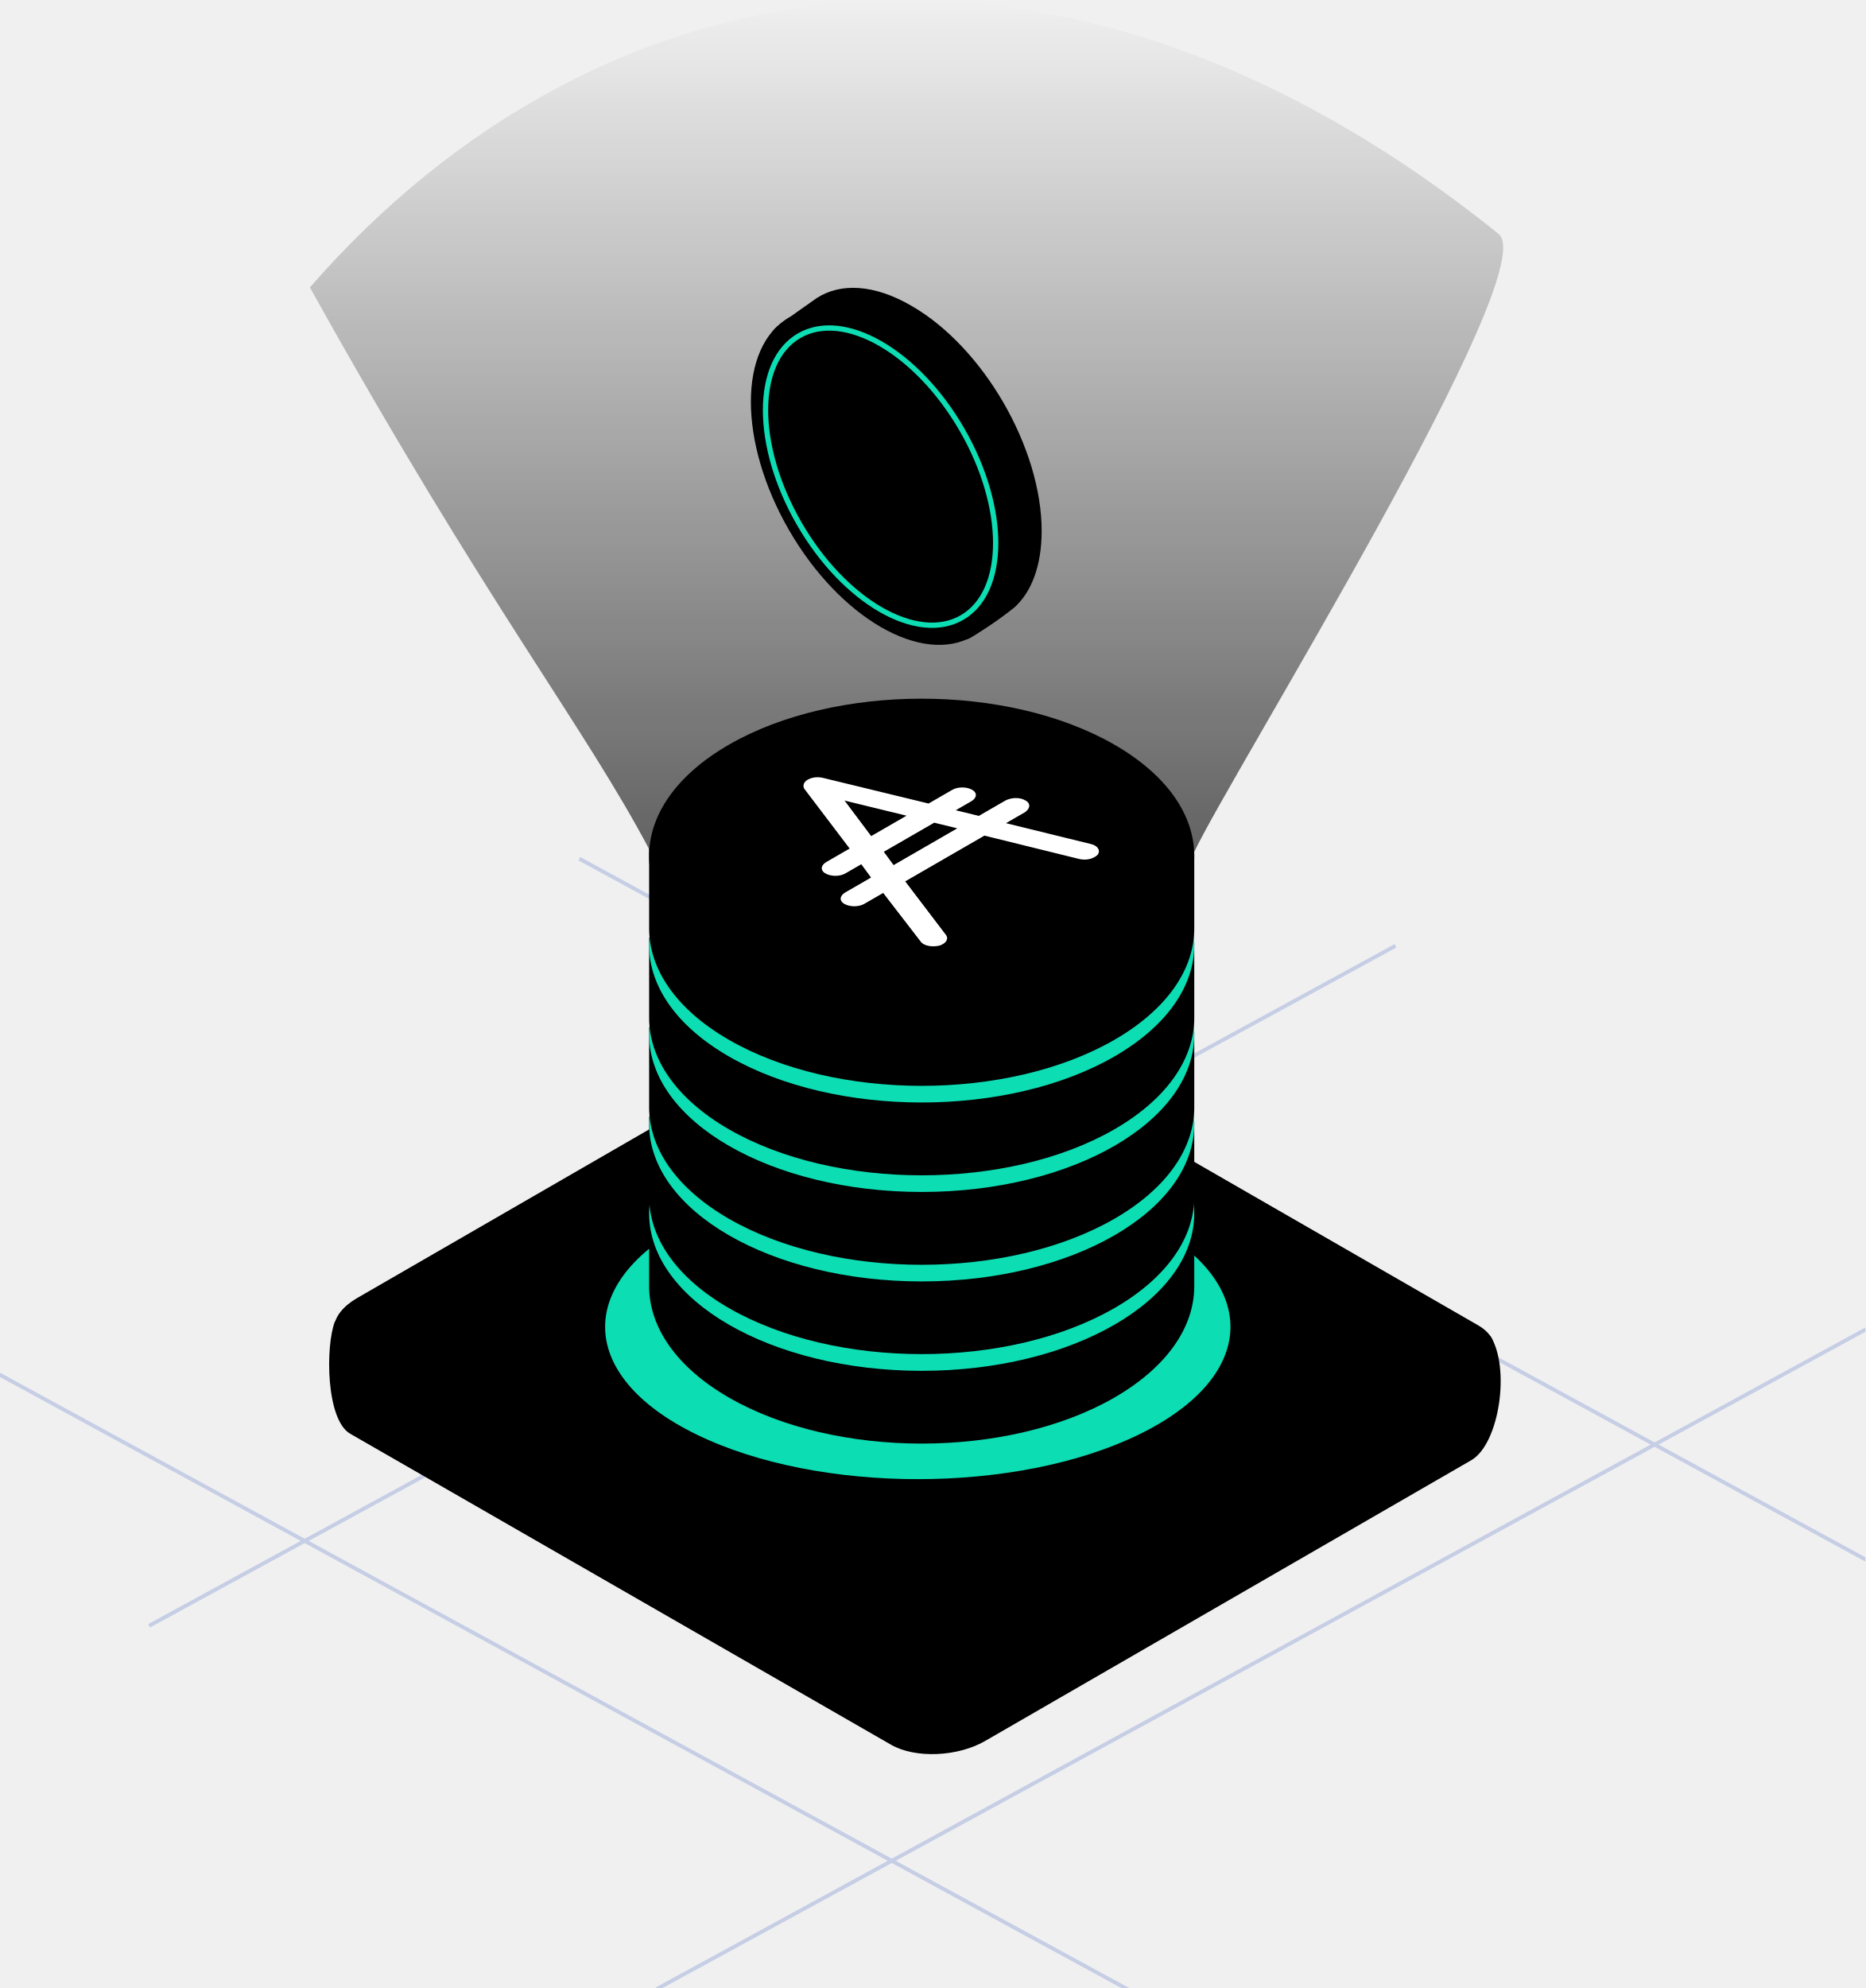
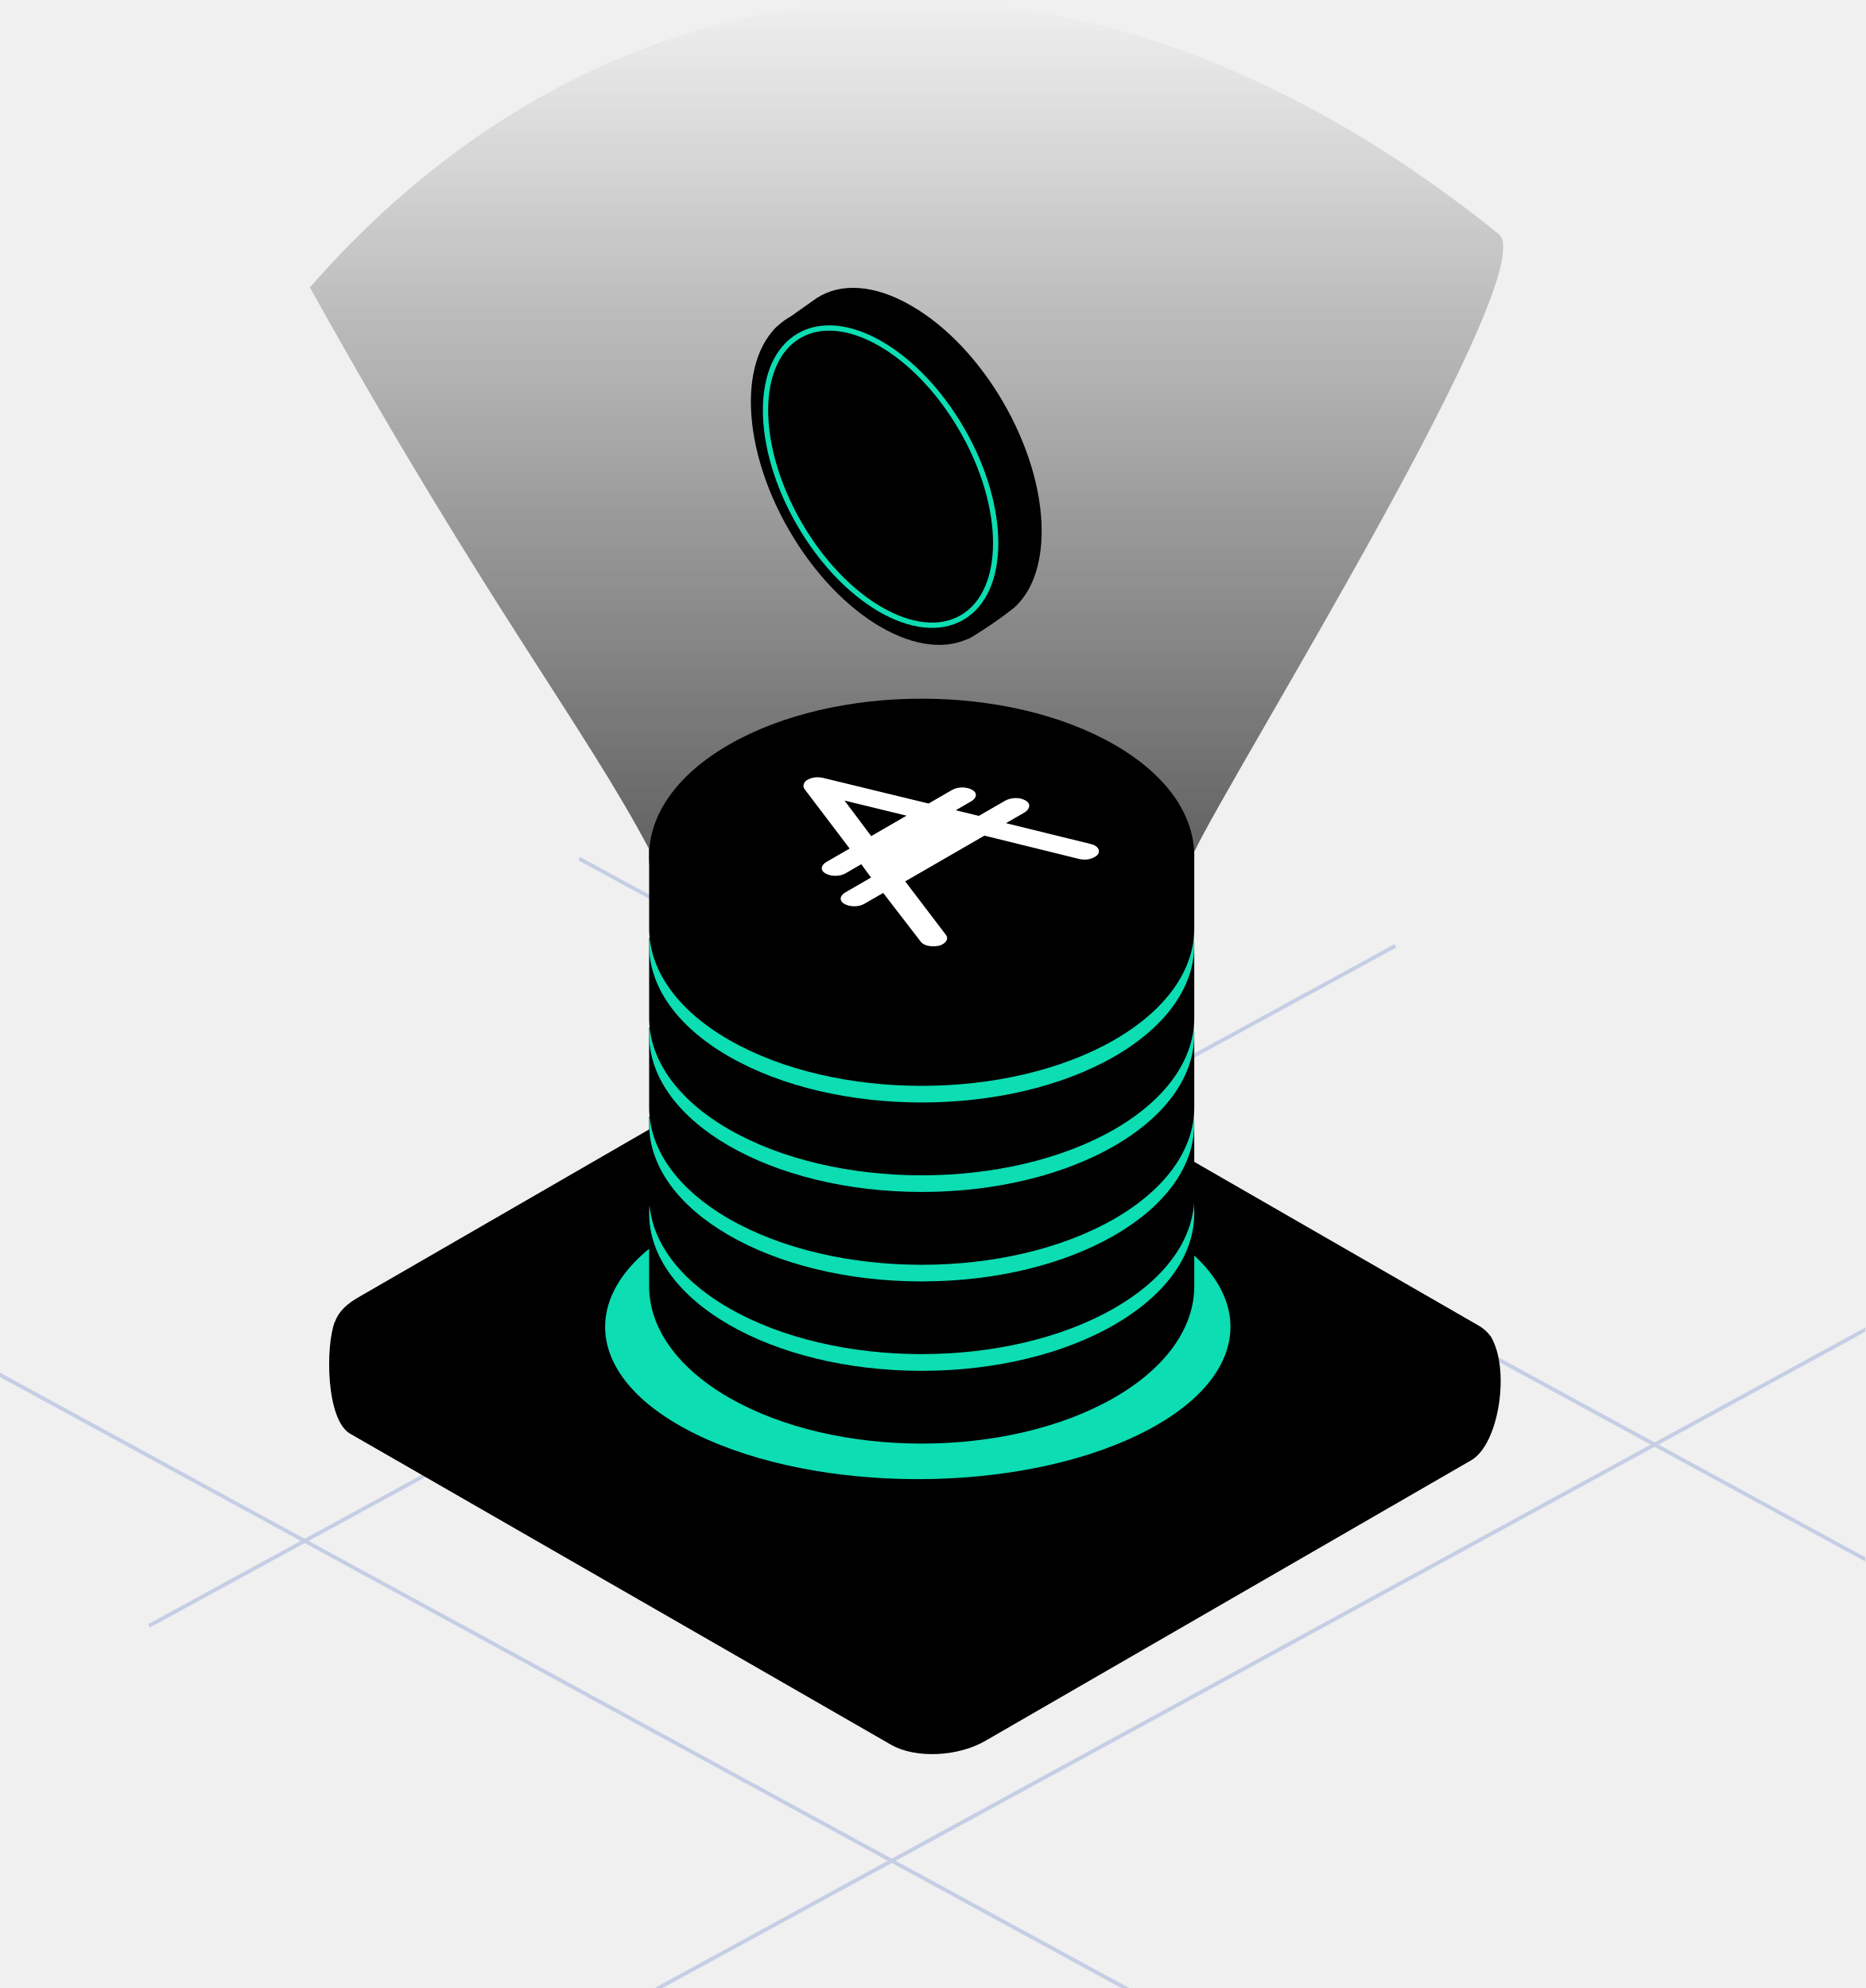
<svg xmlns="http://www.w3.org/2000/svg" width="244" height="260" viewBox="0 0 244 260" fill="none">
  <g clip-path="url(#clip0_6993_206134)">
    <g opacity="0.2">
      <path d="M85.917 260.128L260.684 164.795" stroke="#1D45BA" stroke-width="0.5" />
      <path d="M19.504 212.629L182.535 123.699" stroke="#1D45BA" stroke-width="0.5" />
      <path d="M75.777 112.302L259.882 212.6" stroke="#1D45BA" stroke-width="0.5" />
      <path d="M-4.011 177.628L150.317 261.705" stroke="#1D45BA" stroke-width="0.5" />
    </g>
    <path d="M116.556 228.184L45.8 187.505C42.642 185.68 42.562 176.094 43.795 172.866L110.199 138.373C113.849 136.267 119.423 136.036 122.592 137.861L194.951 174.721C197.608 178.912 196.114 188.859 192.455 190.974L128.948 227.643C125.329 229.779 119.724 230.009 116.556 228.184Z" fill="url(#paint0_linear_6993_206134)" />
    <path d="M116.555 217.656L45.8 176.926C42.641 175.101 43.042 171.913 46.692 169.777L110.199 133.108C113.848 131.003 119.423 130.762 122.591 132.597L193.347 173.327C196.515 175.152 196.114 178.34 192.454 180.476L128.948 217.145C125.328 219.25 119.724 219.481 116.555 217.656Z" fill="url(#paint1_linear_6993_206134)" />
    <path d="M116.455 212.933L53.981 176.987C50.823 175.162 51.224 171.973 54.874 169.837L110.289 137.831C113.939 135.725 119.513 135.495 122.682 137.32L185.155 173.267C188.324 175.091 187.923 178.28 184.263 180.416L128.838 212.422C125.198 214.578 119.624 214.758 116.455 212.933Z" fill="url(#paint2_linear_6993_206134)" />
    <path d="M118.961 198.665C145.796 198.665 167.549 188.07 167.549 175.001C167.549 161.932 145.796 151.337 118.961 151.337C92.127 151.337 70.374 161.932 70.374 175.001C70.374 188.07 92.127 198.665 118.961 198.665Z" fill="url(#paint3_linear_6993_206134)" />
    <path d="M148.971 187.615C132.999 195.396 107.101 195.396 91.119 187.615C75.137 179.834 75.197 167.21 91.119 159.429C107.041 151.648 132.999 151.648 148.971 159.429C164.943 167.21 164.953 179.834 148.971 187.615Z" fill="#0CDDB3" />
    <path d="M84.912 157.745L156.219 158.336V168.223C156.219 173.497 152.73 178.761 145.772 182.782C131.845 190.804 109.276 190.804 95.35 182.782C88.391 178.771 84.912 173.497 84.912 168.223V157.745Z" fill="url(#paint4_linear_6993_206134)" />
    <path d="M120.566 179.283C140.257 179.283 156.219 170.066 156.219 158.697C156.219 147.328 140.257 138.112 120.566 138.112C100.875 138.112 84.912 147.328 84.912 158.697C84.912 170.066 100.875 179.283 120.566 179.283Z" fill="#0CDDB3" />
-     <path fill-rule="evenodd" clip-rule="evenodd" d="M98.844 145.549C93.299 148.75 90.021 153.084 90.021 157.745C90.021 162.406 93.299 166.739 98.844 169.941C104.374 173.133 112.052 175.126 120.566 175.126C129.08 175.126 136.759 173.133 142.289 169.941C147.834 166.739 151.111 162.406 151.111 157.745C151.111 153.084 147.834 148.75 142.289 145.549C136.759 142.356 129.08 140.363 120.566 140.363C112.052 140.363 104.374 142.356 98.844 145.549ZM98.248 144.515C103.989 141.201 111.881 139.17 120.566 139.17C129.251 139.17 137.144 141.201 142.885 144.515C148.611 147.821 152.305 152.477 152.305 157.745C152.305 163.013 148.611 167.669 142.885 170.974C137.144 174.289 129.251 176.32 120.566 176.32C111.881 176.32 103.989 174.289 98.248 170.974C92.522 167.669 88.828 163.013 88.828 157.745C88.828 152.477 92.522 147.821 98.248 144.515Z" fill="#0CDDB3" />
+     <path fillRule="evenodd" clipRule="evenodd" d="M98.844 145.549C93.299 148.75 90.021 153.084 90.021 157.745C90.021 162.406 93.299 166.739 98.844 169.941C104.374 173.133 112.052 175.126 120.566 175.126C129.08 175.126 136.759 173.133 142.289 169.941C147.834 166.739 151.111 162.406 151.111 157.745C151.111 153.084 147.834 148.75 142.289 145.549C136.759 142.356 129.08 140.363 120.566 140.363C112.052 140.363 104.374 142.356 98.844 145.549ZM98.248 144.515C103.989 141.201 111.881 139.17 120.566 139.17C129.251 139.17 137.144 141.201 142.885 144.515C148.611 147.821 152.305 152.477 152.305 157.745C152.305 163.013 148.611 167.669 142.885 170.974C137.144 174.289 129.251 176.32 120.566 176.32C111.881 176.32 103.989 174.289 98.248 170.974C92.522 167.669 88.828 163.013 88.828 157.745C88.828 152.477 92.522 147.821 98.248 144.515Z" fill="#0CDDB3" />
    <path d="M116.816 146.575L112.294 143.978L108.183 146.394L112.314 148.78L108.183 151.157L104.062 148.78L99.932 151.157L104.062 153.543L99.932 155.92L120.566 167.832L124.687 165.455L128.817 167.832L132.938 165.455L128.817 163.069L132.938 160.693L137.059 163.069L141.19 160.693L136.688 158.086C136.992 157.757 137.224 157.37 137.372 156.948C137.519 156.526 137.578 156.079 137.546 155.633C137.513 155.187 137.388 154.753 137.18 154.357C136.973 153.961 136.686 153.613 136.337 153.333C134.356 151.722 131.872 150.86 129.319 150.896C129.188 149.212 127.604 147.678 125.098 146.815C122.42 145.929 119.541 145.845 116.816 146.575ZM108.183 155.88L118.5 149.934C119.138 149.607 119.844 149.437 120.561 149.437C121.277 149.437 121.983 149.607 122.621 149.934C122.87 150.017 123.086 150.177 123.24 150.39C123.393 150.603 123.476 150.859 123.476 151.122C123.476 151.384 123.393 151.64 123.24 151.854C123.086 152.067 122.87 152.226 122.621 152.31L112.294 158.266L108.183 155.88ZM130.873 157.073L120.566 163.029L116.435 160.652L126.752 154.696C127.39 154.37 128.096 154.2 128.812 154.2C129.529 154.2 130.235 154.37 130.873 154.696C131.122 154.78 131.338 154.94 131.491 155.153C131.645 155.366 131.727 155.622 131.727 155.885C131.727 156.147 131.645 156.403 131.491 156.616C131.338 156.83 131.122 156.989 130.873 157.073Z" fill="white" />
    <path d="M84.912 146.043L156.219 146.635V156.531C156.219 161.796 152.73 167.07 145.772 171.081C131.845 179.102 109.276 179.102 95.35 171.081C88.391 167.07 84.912 161.796 84.912 156.531V146.043Z" fill="url(#paint5_linear_6993_206134)" />
    <path d="M120.566 167.591C140.257 167.591 156.219 158.375 156.219 147.006C156.219 135.637 140.257 126.42 120.566 126.42C100.875 126.42 84.912 135.637 84.912 147.006C84.912 158.375 100.875 167.591 120.566 167.591Z" fill="#0CDDB3" />
-     <path fill-rule="evenodd" clip-rule="evenodd" d="M98.844 133.847C93.299 137.049 90.021 141.382 90.021 146.043C90.021 150.704 93.299 155.038 98.844 158.239C104.374 161.432 112.052 163.425 120.566 163.425C129.08 163.425 136.759 161.432 142.289 158.239C147.834 155.038 151.111 150.704 151.111 146.043C151.111 141.382 147.834 137.049 142.289 133.847C136.759 130.655 129.08 128.661 120.566 128.661C112.052 128.661 104.374 130.655 98.844 133.847ZM98.248 132.814C103.989 129.499 111.881 127.468 120.566 127.468C129.251 127.468 137.144 129.499 142.885 132.814C148.611 136.119 152.305 140.775 152.305 146.043C152.305 151.311 148.611 155.967 142.885 159.273C137.144 162.587 129.251 164.618 120.566 164.618C111.881 164.618 103.989 162.587 98.248 159.273C92.522 155.967 88.828 151.311 88.828 146.043C88.828 140.775 92.522 136.119 98.248 132.814Z" fill="#0CDDB3" />
+     <path fillRule="evenodd" clipRule="evenodd" d="M98.844 133.847C93.299 137.049 90.021 141.382 90.021 146.043C90.021 150.704 93.299 155.038 98.844 158.239C104.374 161.432 112.052 163.425 120.566 163.425C129.08 163.425 136.759 161.432 142.289 158.239C147.834 155.038 151.111 150.704 151.111 146.043C151.111 141.382 147.834 137.049 142.289 133.847C136.759 130.655 129.08 128.661 120.566 128.661C112.052 128.661 104.374 130.655 98.844 133.847ZM98.248 132.814C103.989 129.499 111.881 127.468 120.566 127.468C129.251 127.468 137.144 129.499 142.885 132.814C148.611 136.119 152.305 140.775 152.305 146.043C152.305 151.311 148.611 155.967 142.885 159.273C137.144 162.587 129.251 164.618 120.566 164.618C111.881 164.618 103.989 162.587 98.248 159.273C92.522 155.967 88.828 151.311 88.828 146.043C88.828 140.775 92.522 136.119 98.248 132.814Z" fill="#0CDDB3" />
    <path d="M116.816 134.883L112.314 132.276L108.183 134.663L112.314 137.039L108.183 139.425L104.062 137.039L99.932 139.425L104.062 141.802L99.932 144.188L120.566 156.1L124.687 153.714L128.817 156.1L132.938 153.714L128.817 151.337L132.938 148.951L137.059 151.337L141.19 148.951L136.688 146.394C136.992 146.066 137.224 145.679 137.372 145.257C137.519 144.835 137.578 144.387 137.546 143.941C137.513 143.496 137.388 143.061 137.18 142.666C136.973 142.27 136.686 141.921 136.337 141.641C134.361 140.022 131.873 139.159 129.319 139.205C129.188 137.52 127.604 135.986 125.098 135.124C122.421 134.232 119.54 134.148 116.816 134.883ZM108.183 144.188L118.5 138.232C119.138 137.906 119.844 137.735 120.561 137.735C121.277 137.735 121.983 137.906 122.621 138.232C122.869 138.318 123.084 138.48 123.236 138.693C123.388 138.907 123.469 139.163 123.469 139.425C123.469 139.688 123.388 139.944 123.236 140.157C123.084 140.371 122.869 140.532 122.621 140.619L112.294 146.565L108.183 144.188ZM130.873 145.391L120.566 151.347L116.435 148.961L126.752 143.005C127.391 142.684 128.097 142.517 128.812 142.517C129.528 142.517 130.233 142.684 130.873 143.005C131.121 143.091 131.335 143.252 131.487 143.466C131.639 143.68 131.721 143.936 131.721 144.198C131.721 144.461 131.639 144.716 131.487 144.93C131.335 145.144 131.121 145.305 130.873 145.391Z" fill="white" />
    <path d="M84.912 134.362L156.219 134.953V144.84C156.219 150.114 152.73 155.378 145.772 159.399C131.845 167.421 109.276 167.421 95.35 159.399C88.391 155.388 84.912 150.114 84.912 144.84V134.362Z" fill="url(#paint6_linear_6993_206134)" />
    <path d="M120.566 155.89C140.257 155.89 156.219 146.673 156.219 135.304C156.219 123.935 140.257 114.719 120.566 114.719C100.875 114.719 84.912 123.935 84.912 135.304C84.912 146.673 100.875 155.89 120.566 155.89Z" fill="#0CDDB3" />
-     <path fill-rule="evenodd" clip-rule="evenodd" d="M120.566 116.97C112.675 116.97 104.815 118.709 98.846 122.154C92.874 125.601 90.026 130.037 90.027 134.351C90.028 138.666 92.879 143.103 98.847 146.549C104.81 149.994 112.669 151.733 120.562 151.733C128.455 151.733 136.317 149.994 142.286 146.549C148.258 143.097 151.109 138.661 151.109 134.348C151.109 130.035 148.258 125.601 142.286 122.154C136.317 118.709 128.457 116.97 120.566 116.97ZM120.566 115.777C128.611 115.777 136.689 117.547 142.882 121.121C149.072 124.693 152.302 129.458 152.302 134.348C152.302 139.237 149.072 144.005 142.882 147.582L142.882 147.583C136.689 151.157 128.609 152.927 120.562 152.927C112.516 152.927 104.438 151.157 98.25 147.582C92.065 144.01 88.835 139.242 88.834 134.352C88.833 129.461 92.06 124.693 98.25 121.121C104.443 117.547 112.521 115.777 120.566 115.777Z" fill="#0CDDB3" />
+     <path fillRule="evenodd" clipRule="evenodd" d="M120.566 116.97C112.675 116.97 104.815 118.709 98.846 122.154C92.874 125.601 90.026 130.037 90.027 134.351C90.028 138.666 92.879 143.103 98.847 146.549C104.81 149.994 112.669 151.733 120.562 151.733C128.455 151.733 136.317 149.994 142.286 146.549C148.258 143.097 151.109 138.661 151.109 134.348C151.109 130.035 148.258 125.601 142.286 122.154C136.317 118.709 128.457 116.97 120.566 116.97ZM120.566 115.777C128.611 115.777 136.689 117.547 142.882 121.121C149.072 124.693 152.302 129.458 152.302 134.348C152.302 139.237 149.072 144.005 142.882 147.582L142.882 147.583C136.689 151.157 128.609 152.927 120.562 152.927C112.516 152.927 104.438 151.157 98.25 147.582C92.065 144.01 88.835 139.242 88.834 134.352C88.833 129.461 92.06 124.693 98.25 121.121C104.443 117.547 112.521 115.777 120.566 115.777Z" fill="#0CDDB3" />
    <path d="M116.816 123.182L112.294 120.585L108.163 122.961L112.294 125.338L108.163 127.714L104.062 125.338L99.932 127.714L104.062 130.1L99.932 132.477L120.566 144.389L124.687 142.012L128.817 144.389L132.938 142.012L128.817 139.626L132.938 137.25L137.059 139.626L141.19 137.25L136.688 134.643C136.992 134.314 137.224 133.927 137.372 133.505C137.519 133.083 137.578 132.636 137.546 132.19C137.513 131.744 137.388 131.31 137.18 130.914C136.973 130.518 136.686 130.17 136.337 129.89C134.356 128.279 131.872 127.417 129.319 127.453C129.188 125.769 127.604 124.235 125.098 123.372C122.415 122.502 119.536 122.436 116.816 123.182ZM108.183 132.487L118.5 126.541C119.138 126.214 119.844 126.044 120.561 126.044C121.277 126.044 121.983 126.214 122.621 126.541C122.87 126.624 123.086 126.784 123.24 126.997C123.393 127.21 123.476 127.466 123.476 127.729C123.476 127.992 123.393 128.248 123.24 128.461C123.086 128.674 122.87 128.834 122.621 128.917L112.294 134.873L108.183 132.487ZM130.873 133.68L120.566 139.636L116.435 137.26L126.752 131.354C127.39 131.027 128.096 130.857 128.812 130.857C129.529 130.857 130.235 131.027 130.873 131.354C131.105 131.447 131.304 131.608 131.444 131.815C131.584 132.022 131.659 132.267 131.659 132.517C131.659 132.767 131.584 133.012 131.444 133.219C131.304 133.426 131.105 133.587 130.873 133.68Z" fill="white" />
    <path d="M84.912 122.65L156.219 123.242V133.138C156.219 138.403 152.73 143.677 145.772 147.698C131.845 155.719 109.276 155.719 95.35 147.698C88.391 143.687 84.912 138.403 84.912 133.138V122.65Z" fill="url(#paint7_linear_6993_206134)" />
    <path d="M145.773 138.172C131.846 146.194 109.277 146.194 95.35 138.172C81.424 130.151 81.434 117.115 95.35 109.094C109.267 101.072 131.846 101.072 145.773 109.094C159.699 117.115 159.699 130.13 145.773 138.172Z" fill="#0CDDB3" />
-     <path fill-rule="evenodd" clip-rule="evenodd" d="M98.844 110.454C93.299 113.656 90.021 117.989 90.021 122.65C90.021 127.311 93.299 131.645 98.844 134.846C104.374 138.038 112.052 140.032 120.566 140.032C129.08 140.032 136.759 138.038 142.289 134.846C147.834 131.645 151.111 127.311 151.111 122.65C151.111 117.989 147.834 113.656 142.289 110.454C136.759 107.262 129.08 105.268 120.566 105.268C112.052 105.268 104.374 107.262 98.844 110.454ZM98.248 109.421C103.989 106.106 111.881 104.075 120.566 104.075C129.251 104.075 137.144 106.106 142.885 109.421C148.611 112.726 152.305 117.382 152.305 122.65C152.305 127.918 148.611 132.574 142.885 135.88C137.144 139.194 129.251 141.225 120.566 141.225C111.881 141.225 103.989 139.194 98.248 135.88C92.522 132.574 88.828 127.918 88.828 122.65C88.828 117.382 92.522 112.726 98.248 109.421Z" fill="#0CDDB3" />
+     <path fillRule="evenodd" clipRule="evenodd" d="M98.844 110.454C93.299 113.656 90.021 117.989 90.021 122.65C90.021 127.311 93.299 131.645 98.844 134.846C104.374 138.038 112.052 140.032 120.566 140.032C129.08 140.032 136.759 138.038 142.289 134.846C147.834 131.645 151.111 127.311 151.111 122.65C151.111 117.989 147.834 113.656 142.289 110.454C136.759 107.262 129.08 105.268 120.566 105.268C112.052 105.268 104.374 107.262 98.844 110.454ZM98.248 109.421C103.989 106.106 111.881 104.075 120.566 104.075C129.251 104.075 137.144 106.106 142.885 109.421C148.611 112.726 152.305 117.382 152.305 122.65C152.305 127.918 148.611 132.574 142.885 135.88C137.144 139.194 129.251 141.225 120.566 141.225C111.881 141.225 103.989 139.194 98.248 135.88C92.522 132.574 88.828 127.918 88.828 122.65C88.828 117.382 92.522 112.726 98.248 109.421Z" fill="#0CDDB3" />
    <path d="M116.816 111.49L112.314 108.883L108.183 111.3L112.314 113.676L108.183 116.062L104.062 113.676L99.932 116.062L104.062 118.439L99.932 120.825L120.566 132.737L124.687 130.351L128.817 132.737L132.938 130.351L128.817 127.974L132.938 125.588L137.059 127.974L141.19 125.588L136.688 122.991C136.992 122.663 137.224 122.276 137.372 121.854C137.519 121.432 137.578 120.984 137.546 120.538C137.513 120.093 137.388 119.658 137.18 119.263C136.973 118.867 136.686 118.518 136.337 118.238C134.359 116.623 131.872 115.76 129.319 115.802C129.188 114.117 127.604 112.583 125.098 111.721C122.42 110.832 119.539 110.752 116.816 111.49ZM108.183 120.795L118.5 114.839C119.14 114.518 119.845 114.351 120.561 114.351C121.276 114.351 121.982 114.518 122.621 114.839C122.869 114.925 123.084 115.087 123.236 115.3C123.388 115.514 123.469 115.77 123.469 116.032C123.469 116.295 123.388 116.55 123.236 116.764C123.084 116.978 122.869 117.139 122.621 117.226L112.294 123.182L108.183 120.795ZM130.873 121.988L120.566 127.944L116.435 125.558L126.752 119.602C127.391 119.281 128.097 119.114 128.812 119.114C129.528 119.114 130.233 119.281 130.873 119.602C131.121 119.688 131.335 119.849 131.487 120.063C131.639 120.277 131.721 120.533 131.721 120.795C131.721 121.057 131.639 121.313 131.487 121.527C131.335 121.741 131.121 121.902 130.873 121.988Z" fill="white" />
    <path d="M84.912 110.959L156.219 111.55V121.437C156.219 126.711 152.73 131.975 145.772 135.996C131.845 144.018 109.276 144.018 95.35 135.996C88.391 131.985 84.912 126.711 84.912 121.437V110.959Z" fill="url(#paint8_linear_6993_206134)" />
    <path d="M145.773 126.47C131.846 134.492 109.277 134.492 95.35 126.47C81.424 118.449 81.434 105.414 95.35 97.392C109.267 89.371 131.846 89.371 145.773 97.392C159.699 105.414 159.699 118.429 145.773 126.47Z" fill="url(#paint9_linear_6993_206134)" />
    <path opacity="0.7" d="M145.802 126.691C131.916 134.713 109.407 134.713 95.52 126.691C88.271 122.5 84.812 116.955 85.133 111.47C76.42 94.895 63.777 79.324 40.536 37.591C78.556 -6.016 138.363 -15.883 196.024 30.592C202.04 35.395 161.132 101.002 156.189 111.47C156.51 116.955 153.051 122.5 145.802 126.691Z" fill="url(#paint10_linear_6993_206134)" />
    <path d="M120.566 128.937C137.765 128.937 151.707 120.888 151.707 110.959C151.707 101.03 137.765 92.981 120.566 92.981C103.366 92.981 89.424 101.03 89.424 110.959C89.424 120.888 103.366 128.937 120.566 128.937Z" fill="url(#paint11_linear_6993_206134)" />
    <path d="M136.257 69.447C136.257 74.009 134.913 77.469 132.657 79.474C130.8 80.949 128.84 82.289 126.792 83.485C123.784 84.688 123.443 81.73 119.242 79.304C109.838 73.879 102.198 60.684 102.198 49.824C102.198 45.693 99.45 45.072 101.345 42.996C101.837 42.465 106.238 39.406 106.83 38.985C109.928 36.98 114.329 37.15 119.212 39.988C128.637 45.402 136.257 58.598 136.257 69.447Z" fill="url(#paint12_linear_6993_206134)" />
    <path d="M127.27 83.207C133.916 79.369 133.918 66.927 127.273 55.417C120.628 43.907 109.853 37.688 103.207 41.525C96.56 45.363 96.559 57.805 103.203 69.315C109.848 80.825 120.623 87.044 127.27 83.207Z" fill="url(#paint13_linear_6993_206134)" />
-     <path fill-rule="evenodd" clip-rule="evenodd" d="M100.482 53.646C100.482 58.023 101.93 63.261 104.844 68.309C107.758 73.356 111.57 77.229 115.361 79.418C119.161 81.611 122.872 82.08 125.659 80.471C128.447 78.862 129.896 75.413 129.897 71.025C129.897 66.647 128.45 61.409 125.535 56.361C122.621 51.314 118.809 47.441 115.018 45.253C111.218 43.059 107.507 42.59 104.72 44.199C101.932 45.809 100.483 49.258 100.482 53.646ZM99.79 53.646C99.791 49.137 101.282 45.385 104.374 43.6C107.466 41.815 111.459 42.399 115.364 44.654C119.278 46.913 123.171 50.882 126.134 56.016C129.098 61.149 130.589 66.505 130.589 71.025C130.588 75.534 129.097 79.285 126.005 81.07C122.913 82.855 118.92 82.271 115.015 80.017C111.101 77.757 107.208 73.788 104.245 68.655C101.281 63.521 99.79 58.165 99.79 53.646Z" fill="#0CDDB3" />
-     <path fill-rule="evenodd" clip-rule="evenodd" d="M133.938 104.727C133.287 104.351 132.246 104.426 131.595 104.802L128.082 106.831L124.698 106.004L126.91 104.727C127.561 104.351 127.691 103.75 127.041 103.374C126.39 102.999 125.349 102.999 124.698 103.374L121.51 105.215L107.586 101.834C106.935 101.684 106.284 101.759 105.764 102.059C105.308 102.322 105.178 102.773 105.373 103.111L111.36 111.001L108.236 112.804C107.586 113.18 107.456 113.781 108.106 114.156C108.757 114.532 109.798 114.532 110.449 114.156L112.726 112.842L114.157 114.795L110.709 116.786C110.058 117.162 109.928 117.763 110.579 118.139C111.229 118.514 112.27 118.514 112.921 118.139L115.589 116.598L120.599 123.098C120.924 123.586 121.9 123.774 122.746 123.586C122.941 123.549 123.072 123.474 123.202 123.398C123.657 123.135 123.852 122.722 123.592 122.346L118.192 115.246L128.732 109.16L141.225 112.24C141.876 112.391 142.526 112.316 143.047 112.015C143.177 111.94 143.307 111.865 143.437 111.714C143.763 111.226 143.437 110.663 142.591 110.475L131.27 107.695L133.938 106.154C134.588 105.703 134.653 105.065 133.938 104.727ZM110.123 104.501L118.907 106.643L113.897 109.535L110.123 104.501ZM115.394 111.376L116.825 113.33L125.544 108.296L122.161 107.469L115.394 111.376Z" fill="white" />
+     <path fillRule="evenodd" clipRule="evenodd" d="M100.482 53.646C100.482 58.023 101.93 63.261 104.844 68.309C107.758 73.356 111.57 77.229 115.361 79.418C119.161 81.611 122.872 82.08 125.659 80.471C128.447 78.862 129.896 75.413 129.897 71.025C129.897 66.647 128.45 61.409 125.535 56.361C122.621 51.314 118.809 47.441 115.018 45.253C111.218 43.059 107.507 42.59 104.72 44.199C101.932 45.809 100.483 49.258 100.482 53.646ZM99.79 53.646C99.791 49.137 101.282 45.385 104.374 43.6C107.466 41.815 111.459 42.399 115.364 44.654C119.278 46.913 123.171 50.882 126.134 56.016C129.098 61.149 130.589 66.505 130.589 71.025C130.588 75.534 129.097 79.285 126.005 81.07C122.913 82.855 118.92 82.271 115.015 80.017C111.101 77.757 107.208 73.788 104.245 68.655C101.281 63.521 99.79 58.165 99.79 53.646Z" fill="#0CDDB3" />
+     <path fillRule="evenodd" clipRule="evenodd" d="M133.938 104.727C133.287 104.351 132.246 104.426 131.595 104.802L128.082 106.831L124.698 106.004L126.91 104.727C127.561 104.351 127.691 103.75 127.041 103.374C126.39 102.999 125.349 102.999 124.698 103.374L121.51 105.215L107.586 101.834C106.935 101.684 106.284 101.759 105.764 102.059C105.308 102.322 105.178 102.773 105.373 103.111L111.36 111.001L108.236 112.804C107.586 113.18 107.456 113.781 108.106 114.156C108.757 114.532 109.798 114.532 110.449 114.156L112.726 112.842L114.157 114.795L110.709 116.786C110.058 117.162 109.928 117.763 110.579 118.139C111.229 118.514 112.27 118.514 112.921 118.139L115.589 116.598L120.599 123.098C120.924 123.586 121.9 123.774 122.746 123.586C122.941 123.549 123.072 123.474 123.202 123.398C123.657 123.135 123.852 122.722 123.592 122.346L118.192 115.246L128.732 109.16L141.225 112.24C141.876 112.391 142.526 112.316 143.047 112.015C143.177 111.94 143.307 111.865 143.437 111.714C143.763 111.226 143.437 110.663 142.591 110.475L131.27 107.695L133.938 106.154C134.588 105.703 134.653 105.065 133.938 104.727ZM110.123 104.501L118.907 106.643L113.897 109.535L110.123 104.501ZM115.394 111.376L116.825 113.33L125.544 108.296L122.161 107.469L115.394 111.376Z" fill="white" />
    <path d="M133.938 104.727L133.808 104.802L133.814 104.805L133.821 104.809L133.938 104.727ZM128.082 106.831L128.01 106.928L128.124 106.956L128.212 106.906L128.082 106.831ZM124.698 106.004L124.568 105.929L124.375 106.04L124.627 106.102L124.698 106.004ZM124.698 103.374L124.568 103.299L124.698 103.374ZM121.51 105.215L121.439 105.313L121.553 105.341L121.64 105.29L121.51 105.215ZM107.586 101.834L107.657 101.736L107.654 101.735L107.586 101.834ZM105.373 103.111L105.198 103.145L105.205 103.154L105.373 103.111ZM111.36 111.001L111.489 111.076L111.578 111.024L111.528 110.958L111.36 111.001ZM110.449 114.156L110.579 114.231L110.449 114.156ZM112.726 112.842L112.895 112.8L112.789 112.655L112.596 112.767L112.726 112.842ZM114.157 114.795L114.287 114.87L114.375 114.82L114.327 114.754L114.157 114.795ZM112.921 118.139L113.051 118.214L112.921 118.139ZM115.589 116.598L115.757 116.555L115.648 116.414L115.459 116.523L115.589 116.598ZM120.599 123.098L120.771 123.06L120.767 123.055L120.599 123.098ZM122.746 123.586L122.688 123.485L122.68 123.487L122.746 123.586ZM123.592 122.346L123.763 122.307L123.76 122.304L123.592 122.346ZM118.192 115.246L118.062 115.171L117.973 115.222L118.023 115.289L118.192 115.246ZM128.732 109.16L128.804 109.062L128.69 109.034L128.602 109.085L128.732 109.16ZM141.225 112.24L141.153 112.338L141.157 112.339L141.225 112.24ZM143.437 111.714L143.602 111.762L143.606 111.757L143.609 111.753L143.437 111.714ZM142.591 110.475L142.52 110.572L142.526 110.574L142.591 110.475ZM131.27 107.695L131.14 107.62L130.948 107.731L131.198 107.792L131.27 107.695ZM133.938 106.154L134.068 106.23L134.079 106.222L133.938 106.154ZM118.907 106.643L119.037 106.718L119.23 106.606L118.979 106.545L118.907 106.643ZM110.123 104.501L110.195 104.404L109.773 104.301L109.955 104.543L110.123 104.501ZM113.897 109.535L113.728 109.578L113.836 109.721L114.027 109.61L113.897 109.535ZM116.825 113.33L116.656 113.371L116.762 113.516L116.955 113.405L116.825 113.33ZM115.394 111.376L115.264 111.301L115.176 111.352L115.225 111.418L115.394 111.376ZM125.544 108.296L125.674 108.371L125.867 108.259L125.616 108.198L125.544 108.296ZM122.161 107.469L122.232 107.372L122.118 107.344L122.031 107.394L122.161 107.469ZM131.725 104.877C132.324 104.531 133.247 104.478 133.808 104.802L134.068 104.652C133.327 104.224 132.168 104.321 131.465 104.727L131.725 104.877ZM128.212 106.906L131.725 104.877L131.465 104.727L127.952 106.756L128.212 106.906ZM124.627 106.102L128.01 106.928L128.153 106.733L124.77 105.906L124.627 106.102ZM126.781 104.652L124.568 105.929L124.828 106.079L127.04 104.802L126.781 104.652ZM126.911 103.449C127.472 103.773 127.379 104.306 126.781 104.652L127.04 104.802C127.743 104.396 127.911 103.727 127.17 103.299L126.911 103.449ZM124.828 103.449C125.407 103.115 126.332 103.115 126.911 103.449L127.17 103.299C126.448 102.882 125.291 102.882 124.568 103.299L124.828 103.449ZM121.64 105.29L124.828 103.449L124.568 103.299L121.38 105.14L121.64 105.29ZM107.514 101.932L121.439 105.313L121.581 105.117L107.657 101.736L107.514 101.932ZM105.894 102.134C106.363 101.863 106.936 101.798 107.517 101.932L107.654 101.735C106.934 101.569 106.205 101.654 105.634 101.984L105.894 102.134ZM105.548 103.078C105.371 102.772 105.494 102.365 105.894 102.134L105.634 101.984C105.122 102.28 104.985 102.774 105.199 103.145L105.548 103.078ZM111.528 110.958L105.542 103.069L105.205 103.154L111.191 111.043L111.528 110.958ZM108.366 112.879L111.489 111.076L111.23 110.926L108.106 112.729L108.366 112.879ZM108.236 114.081C107.675 113.758 107.768 113.225 108.366 112.879L108.106 112.729C107.404 113.135 107.236 113.804 107.976 114.231L108.236 114.081ZM110.319 114.081C109.74 114.416 108.815 114.416 108.236 114.081L107.976 114.231C108.699 114.649 109.856 114.649 110.579 114.231L110.319 114.081ZM112.596 112.767L110.319 114.081L110.579 114.231L112.856 112.917L112.596 112.767ZM114.327 114.754L112.895 112.8L112.557 112.883L113.988 114.836L114.327 114.754ZM110.839 116.861L114.287 114.87L114.028 114.72L110.579 116.711L110.839 116.861ZM110.709 118.064C110.148 117.74 110.24 117.207 110.839 116.861L110.579 116.711C109.876 117.117 109.708 117.786 110.449 118.214L110.709 118.064ZM112.791 118.064C112.212 118.398 111.288 118.398 110.709 118.064L110.449 118.214C111.171 118.631 112.329 118.631 113.051 118.214L112.791 118.064ZM115.459 116.523L112.791 118.064L113.051 118.214L115.719 116.673L115.459 116.523ZM120.767 123.055L115.757 116.555L115.421 116.642L120.431 123.141L120.767 123.055ZM122.68 123.487C121.909 123.658 121.052 123.483 120.77 123.06L120.428 123.136C120.796 123.69 121.891 123.89 122.812 123.685L122.68 123.487ZM123.072 123.323C122.938 123.4 122.836 123.457 122.688 123.486L122.804 123.687C123.046 123.64 123.205 123.547 123.332 123.473L123.072 123.323ZM123.421 122.386C123.652 122.718 123.48 123.087 123.072 123.323L123.332 123.473C123.834 123.183 124.053 122.726 123.763 122.307L123.421 122.386ZM118.023 115.289L123.424 122.389L123.76 122.304L118.36 115.203L118.023 115.289ZM128.602 109.085L118.062 115.171L118.321 115.321L128.862 109.235L128.602 109.085ZM141.297 112.143L128.804 109.062L128.66 109.257L141.153 112.338L141.297 112.143ZM142.917 111.94C142.447 112.211 141.874 112.276 141.293 112.142L141.157 112.339C141.877 112.505 142.605 112.42 143.177 112.09L142.917 111.94ZM143.273 111.667C143.156 111.802 143.043 111.867 142.917 111.94L143.177 112.09C143.311 112.013 143.458 111.928 143.602 111.762L143.273 111.667ZM142.526 110.574C143.258 110.736 143.562 111.231 143.266 111.676L143.609 111.753C143.963 111.221 143.617 110.589 142.657 110.376L142.526 110.574ZM131.198 107.792L142.52 110.572L142.663 110.377L131.342 107.597L131.198 107.792ZM133.808 106.079L131.14 107.62L131.4 107.77L134.068 106.229L133.808 106.079ZM133.821 104.809C134.429 105.096 134.408 105.662 133.796 106.086L134.079 106.222C134.768 105.745 134.877 105.034 134.054 104.645L133.821 104.809ZM118.979 106.545L110.195 104.404L110.052 104.599L118.836 106.74L118.979 106.545ZM114.027 109.61L119.037 106.718L118.777 106.568L113.767 109.46L114.027 109.61ZM109.955 104.543L113.728 109.578L114.066 109.493L110.292 104.459L109.955 104.543ZM116.994 113.289L115.563 111.335L115.225 111.418L116.656 113.371L116.994 113.289ZM125.414 108.221L116.695 113.255L116.955 113.405L125.674 108.371L125.414 108.221ZM122.089 107.567L125.473 108.393L125.616 108.198L122.232 107.372L122.089 107.567ZM115.524 111.451L122.291 107.544L122.031 107.394L115.264 111.301L115.524 111.451Z" fill="white" />
  </g>
  <defs>
    <linearGradient id="paint0_linear_6993_206134" x1="206.19" y1="240.876" x2="206.19" y2="136.14" gradientUnits="userSpaceOnUse">
      <stop stopColor="#1D45BA" />
      <stop offset="0.42" stopColor="#1D47BA" />
      <stop offset="0.572" stopColor="#1D4EB9" />
      <stop offset="0.68" stopColor="#1C59B8" />
      <stop offset="0.767" stopColor="#1B6AB6" />
      <stop offset="0.842" stopColor="#1A80B3" />
      <stop offset="0.908" stopColor="#199CB0" />
      <stop offset="0.966" stopColor="#18BBAD" />
      <stop offset="1" stopColor="#17D1AA" />
    </linearGradient>
    <linearGradient id="paint1_linear_6993_206134" x1="114.325" y1="141.992" x2="115.365" y2="231.811" gradientUnits="userSpaceOnUse">
      <stop offset="0.09" stopColor="#84E4A4" />
      <stop offset="0.97" stopColor="#3C53D7" />
    </linearGradient>
    <linearGradient id="paint2_linear_6993_206134" x1="108.392" y1="140.736" x2="195.679" y2="184.462" gradientUnits="userSpaceOnUse">
      <stop stopColor="#17D1AA" />
      <stop offset="0.066" stopColor="#1AC2AE" />
      <stop offset="0.265" stopColor="#229BB8" />
      <stop offset="0.462" stopColor="#297CC0" />
      <stop offset="0.652" stopColor="#2D66C6" />
      <stop offset="0.835" stopColor="#3059CA" />
      <stop offset="1" stopColor="#3154CB" />
    </linearGradient>
    <linearGradient id="paint3_linear_6993_206134" x1="173.82" y1="204.512" x2="173.82" y2="151.088" gradientUnits="userSpaceOnUse">
      <stop stopColor="#1D45BA" />
      <stop offset="0.42" stopColor="#1D47BA" />
      <stop offset="0.572" stopColor="#1D4EB9" />
      <stop offset="0.68" stopColor="#1C59B8" />
      <stop offset="0.767" stopColor="#1B6AB6" />
      <stop offset="0.842" stopColor="#1A80B3" />
      <stop offset="0.908" stopColor="#199CB0" />
      <stop offset="0.966" stopColor="#18BBAD" />
      <stop offset="1" stopColor="#17D1AA" />
    </linearGradient>
    <linearGradient id="paint4_linear_6993_206134" x1="114.68" y1="159.593" x2="154.604" y2="186.072" gradientUnits="userSpaceOnUse">
      <stop stopColor="#17D1AA" />
      <stop offset="0.066" stopColor="#1AC2AE" />
      <stop offset="0.265" stopColor="#229BB8" />
      <stop offset="0.462" stopColor="#297CC0" />
      <stop offset="0.652" stopColor="#2D66C6" />
      <stop offset="0.835" stopColor="#3059CA" />
      <stop offset="1" stopColor="#3154CB" />
    </linearGradient>
    <linearGradient id="paint5_linear_6993_206134" x1="114.68" y1="147.891" x2="154.604" y2="174.371" gradientUnits="userSpaceOnUse">
      <stop stopColor="#17D1AA" />
      <stop offset="0.066" stopColor="#1AC2AE" />
      <stop offset="0.265" stopColor="#229BB8" />
      <stop offset="0.462" stopColor="#297CC0" />
      <stop offset="0.652" stopColor="#2D66C6" />
      <stop offset="0.835" stopColor="#3059CA" />
      <stop offset="1" stopColor="#3154CB" />
    </linearGradient>
    <linearGradient id="paint6_linear_6993_206134" x1="114.68" y1="136.21" x2="154.604" y2="162.69" gradientUnits="userSpaceOnUse">
      <stop stopColor="#17D1AA" />
      <stop offset="0.066" stopColor="#1AC2AE" />
      <stop offset="0.265" stopColor="#229BB8" />
      <stop offset="0.462" stopColor="#297CC0" />
      <stop offset="0.652" stopColor="#2D66C6" />
      <stop offset="0.835" stopColor="#3059CA" />
      <stop offset="1" stopColor="#3154CB" />
    </linearGradient>
    <linearGradient id="paint7_linear_6993_206134" x1="114.68" y1="124.499" x2="154.612" y2="150.975" gradientUnits="userSpaceOnUse">
      <stop stopColor="#17D1AA" />
      <stop offset="0.066" stopColor="#1AC2AE" />
      <stop offset="0.265" stopColor="#229BB8" />
      <stop offset="0.462" stopColor="#297CC0" />
      <stop offset="0.652" stopColor="#2D66C6" />
      <stop offset="0.835" stopColor="#3059CA" />
      <stop offset="1" stopColor="#3154CB" />
    </linearGradient>
    <linearGradient id="paint8_linear_6993_206134" x1="114.68" y1="112.807" x2="154.604" y2="139.287" gradientUnits="userSpaceOnUse">
      <stop stopColor="#17D1AA" />
      <stop offset="0.066" stopColor="#1AC2AE" />
      <stop offset="0.265" stopColor="#229BB8" />
      <stop offset="0.462" stopColor="#297CC0" />
      <stop offset="0.652" stopColor="#2D66C6" />
      <stop offset="0.835" stopColor="#3059CA" />
      <stop offset="1" stopColor="#3154CB" />
    </linearGradient>
    <linearGradient id="paint9_linear_6993_206134" x1="117.97" y1="89.511" x2="124.207" y2="143.416" gradientUnits="userSpaceOnUse">
      <stop offset="0.09" stopColor="#84E4A4" />
      <stop offset="0.97" stopColor="#3C53D7" />
    </linearGradient>
    <linearGradient id="paint10_linear_6993_206134" x1="118.581" y1="0.017" x2="118.581" y2="132.707" gradientUnits="userSpaceOnUse">
      <stop stopColor="#52FCFF" stop-opacity="0" />
      <stop offset="1" stopColor="#52FCFF" />
    </linearGradient>
    <linearGradient id="paint11_linear_6993_206134" x1="155.726" y1="133.379" x2="155.726" y2="92.791" gradientUnits="userSpaceOnUse">
      <stop stopColor="#1D45BA" />
      <stop offset="0.42" stopColor="#1D47BA" />
      <stop offset="0.572" stopColor="#1D4EB9" />
      <stop offset="0.68" stopColor="#1C59B8" />
      <stop offset="0.767" stopColor="#1B6AB6" />
      <stop offset="0.842" stopColor="#1A80B3" />
      <stop offset="0.908" stopColor="#199CB0" />
      <stop offset="0.966" stopColor="#18BBAD" />
      <stop offset="1" stopColor="#17D1AA" />
    </linearGradient>
    <linearGradient id="paint12_linear_6993_206134" x1="138.553" y1="89.46" x2="138.553" y2="37.4" gradientUnits="userSpaceOnUse">
      <stop stopColor="#1D45BA" />
      <stop offset="0.42" stopColor="#1D47BA" />
      <stop offset="0.572" stopColor="#1D4EB9" />
      <stop offset="0.68" stopColor="#1C59B8" />
      <stop offset="0.767" stopColor="#1B6AB6" />
      <stop offset="0.842" stopColor="#1A80B3" />
      <stop offset="0.908" stopColor="#199CB0" />
      <stop offset="0.966" stopColor="#18BBAD" />
      <stop offset="1" stopColor="#17D1AA" />
    </linearGradient>
    <linearGradient id="paint13_linear_6993_206134" x1="102.652" y1="45.153" x2="123.349" y2="37.403" gradientUnits="userSpaceOnUse">
      <stop stopColor="#17D1AA" />
      <stop offset="0.066" stopColor="#1AC2AE" />
      <stop offset="0.265" stopColor="#229BB8" />
      <stop offset="0.462" stopColor="#297CC0" />
      <stop offset="0.652" stopColor="#2D66C6" />
      <stop offset="0.835" stopColor="#3059CA" />
      <stop offset="1" stopColor="#3154CB" />
    </linearGradient>
    <clipPath id="clip0_6993_206134">
      <rect width="244" height="260" fill="white" />
    </clipPath>
  </defs>
</svg>
